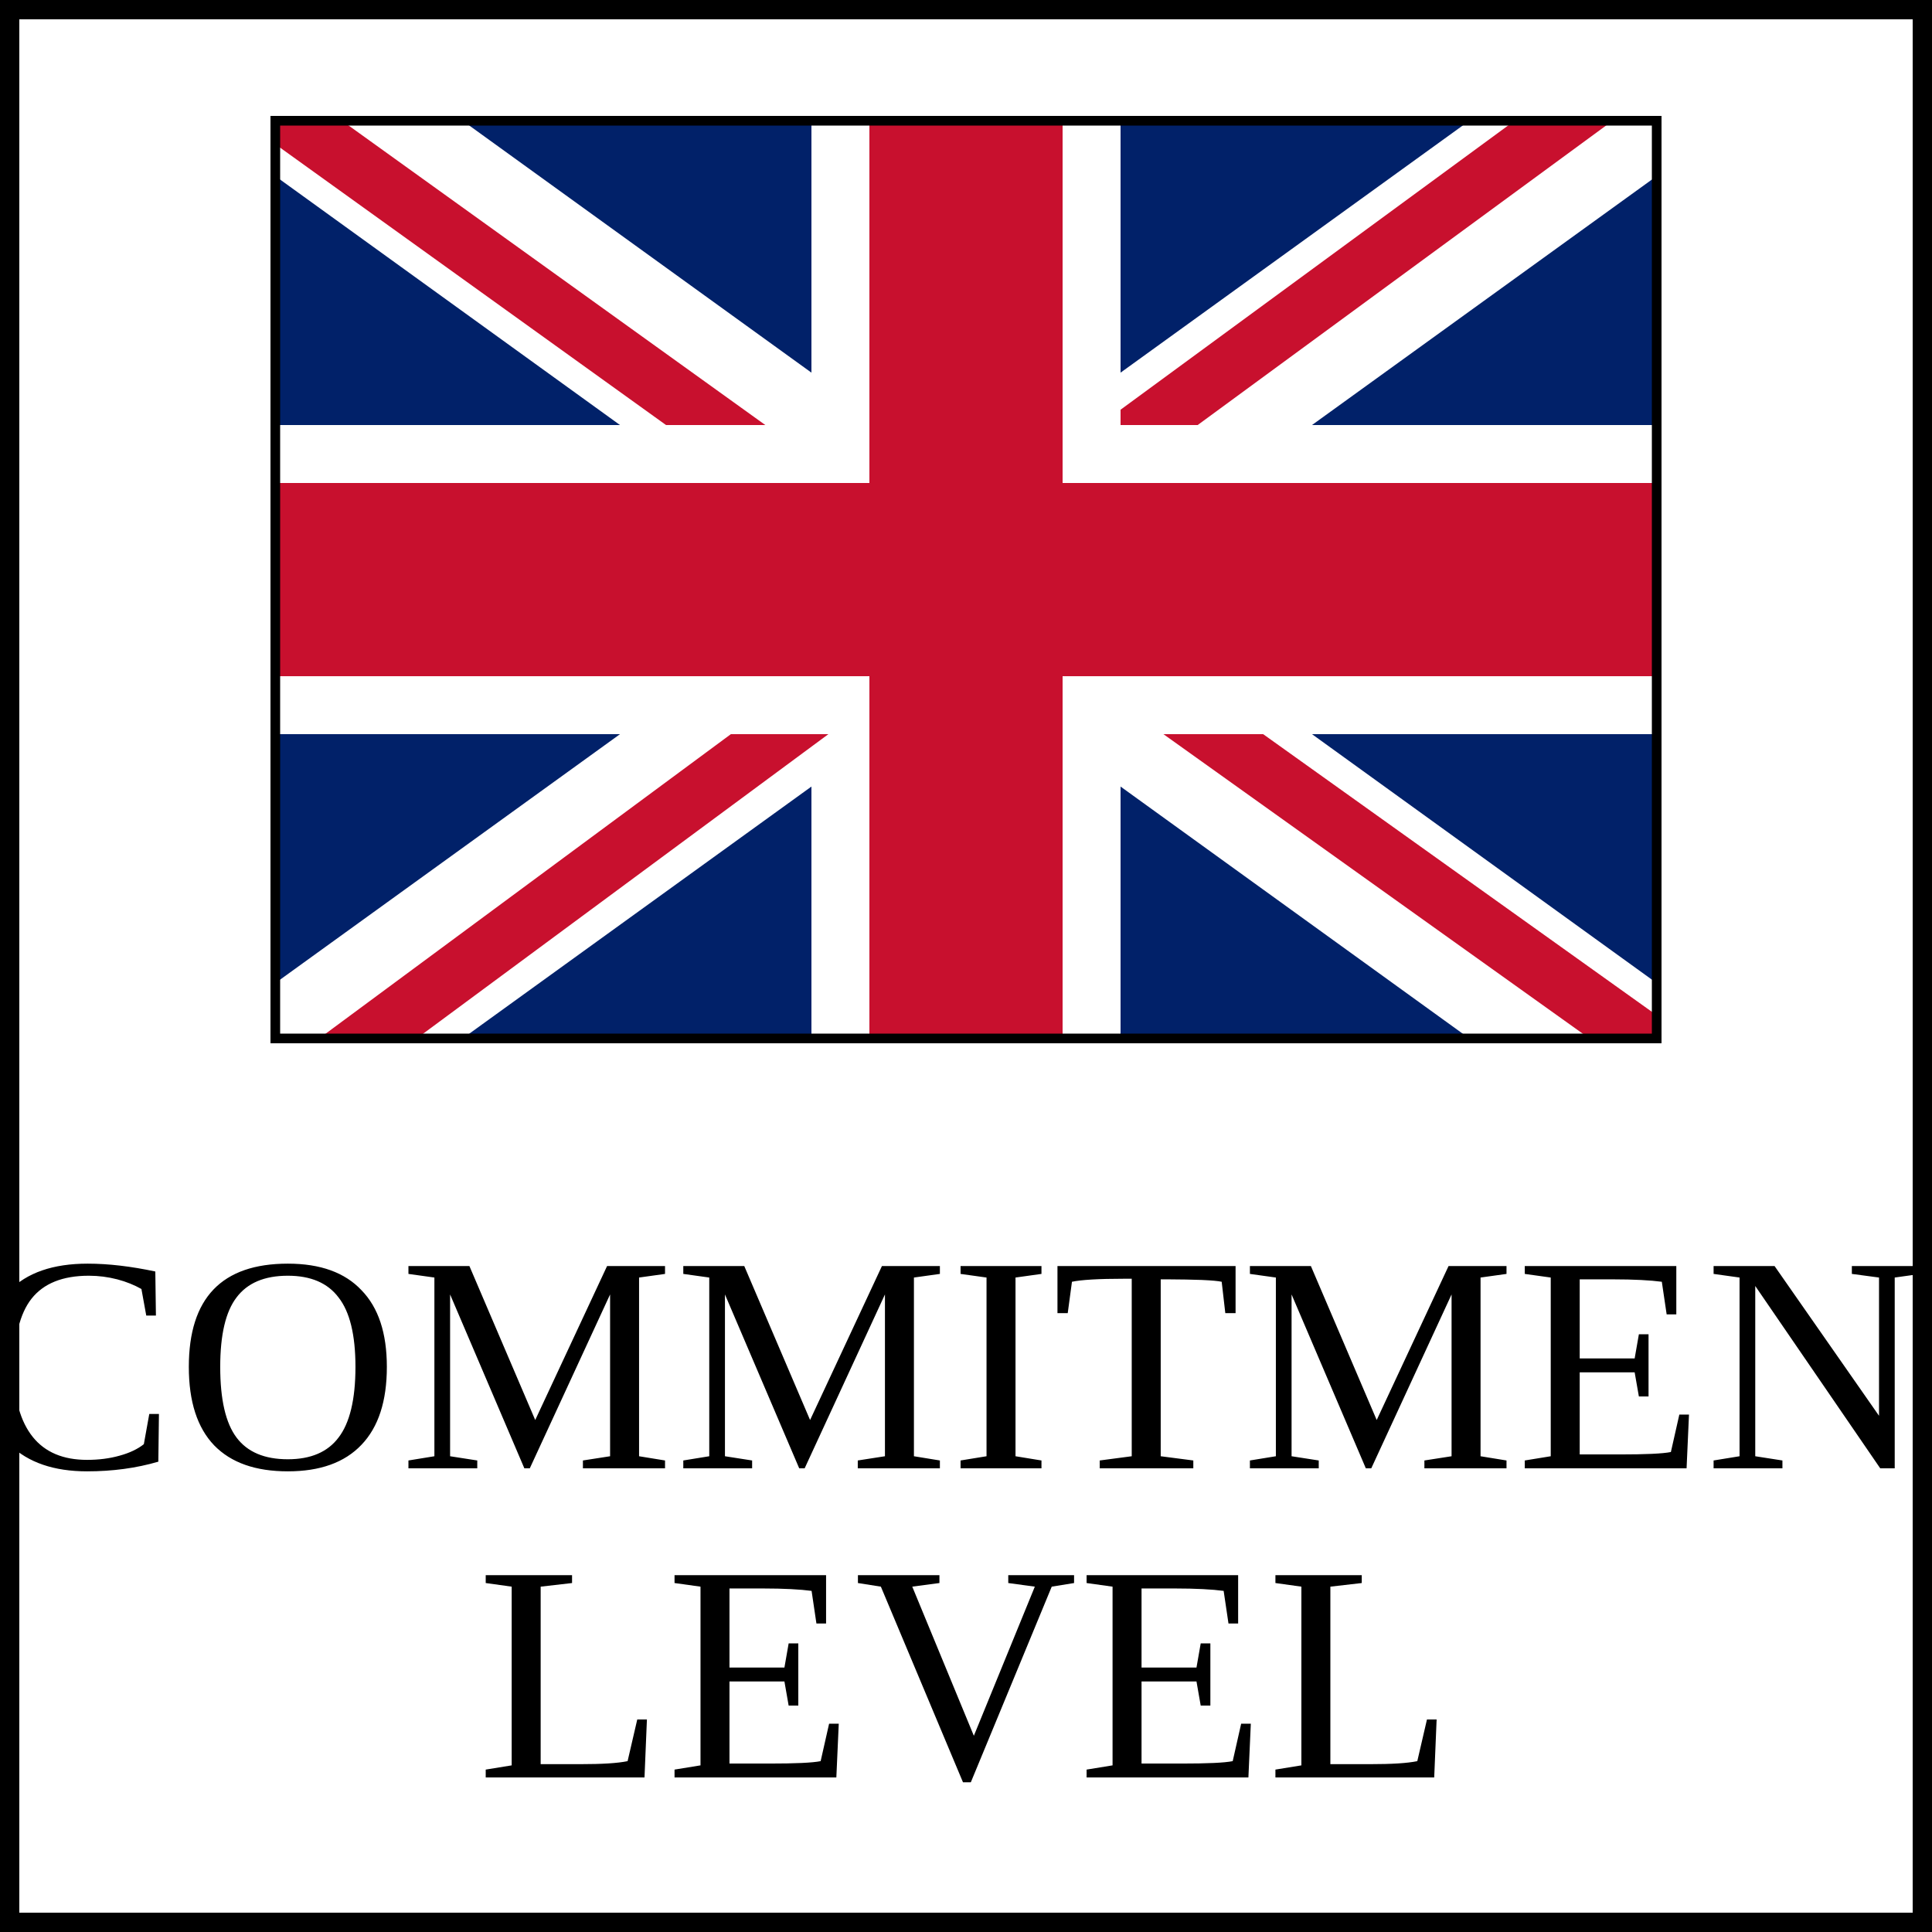
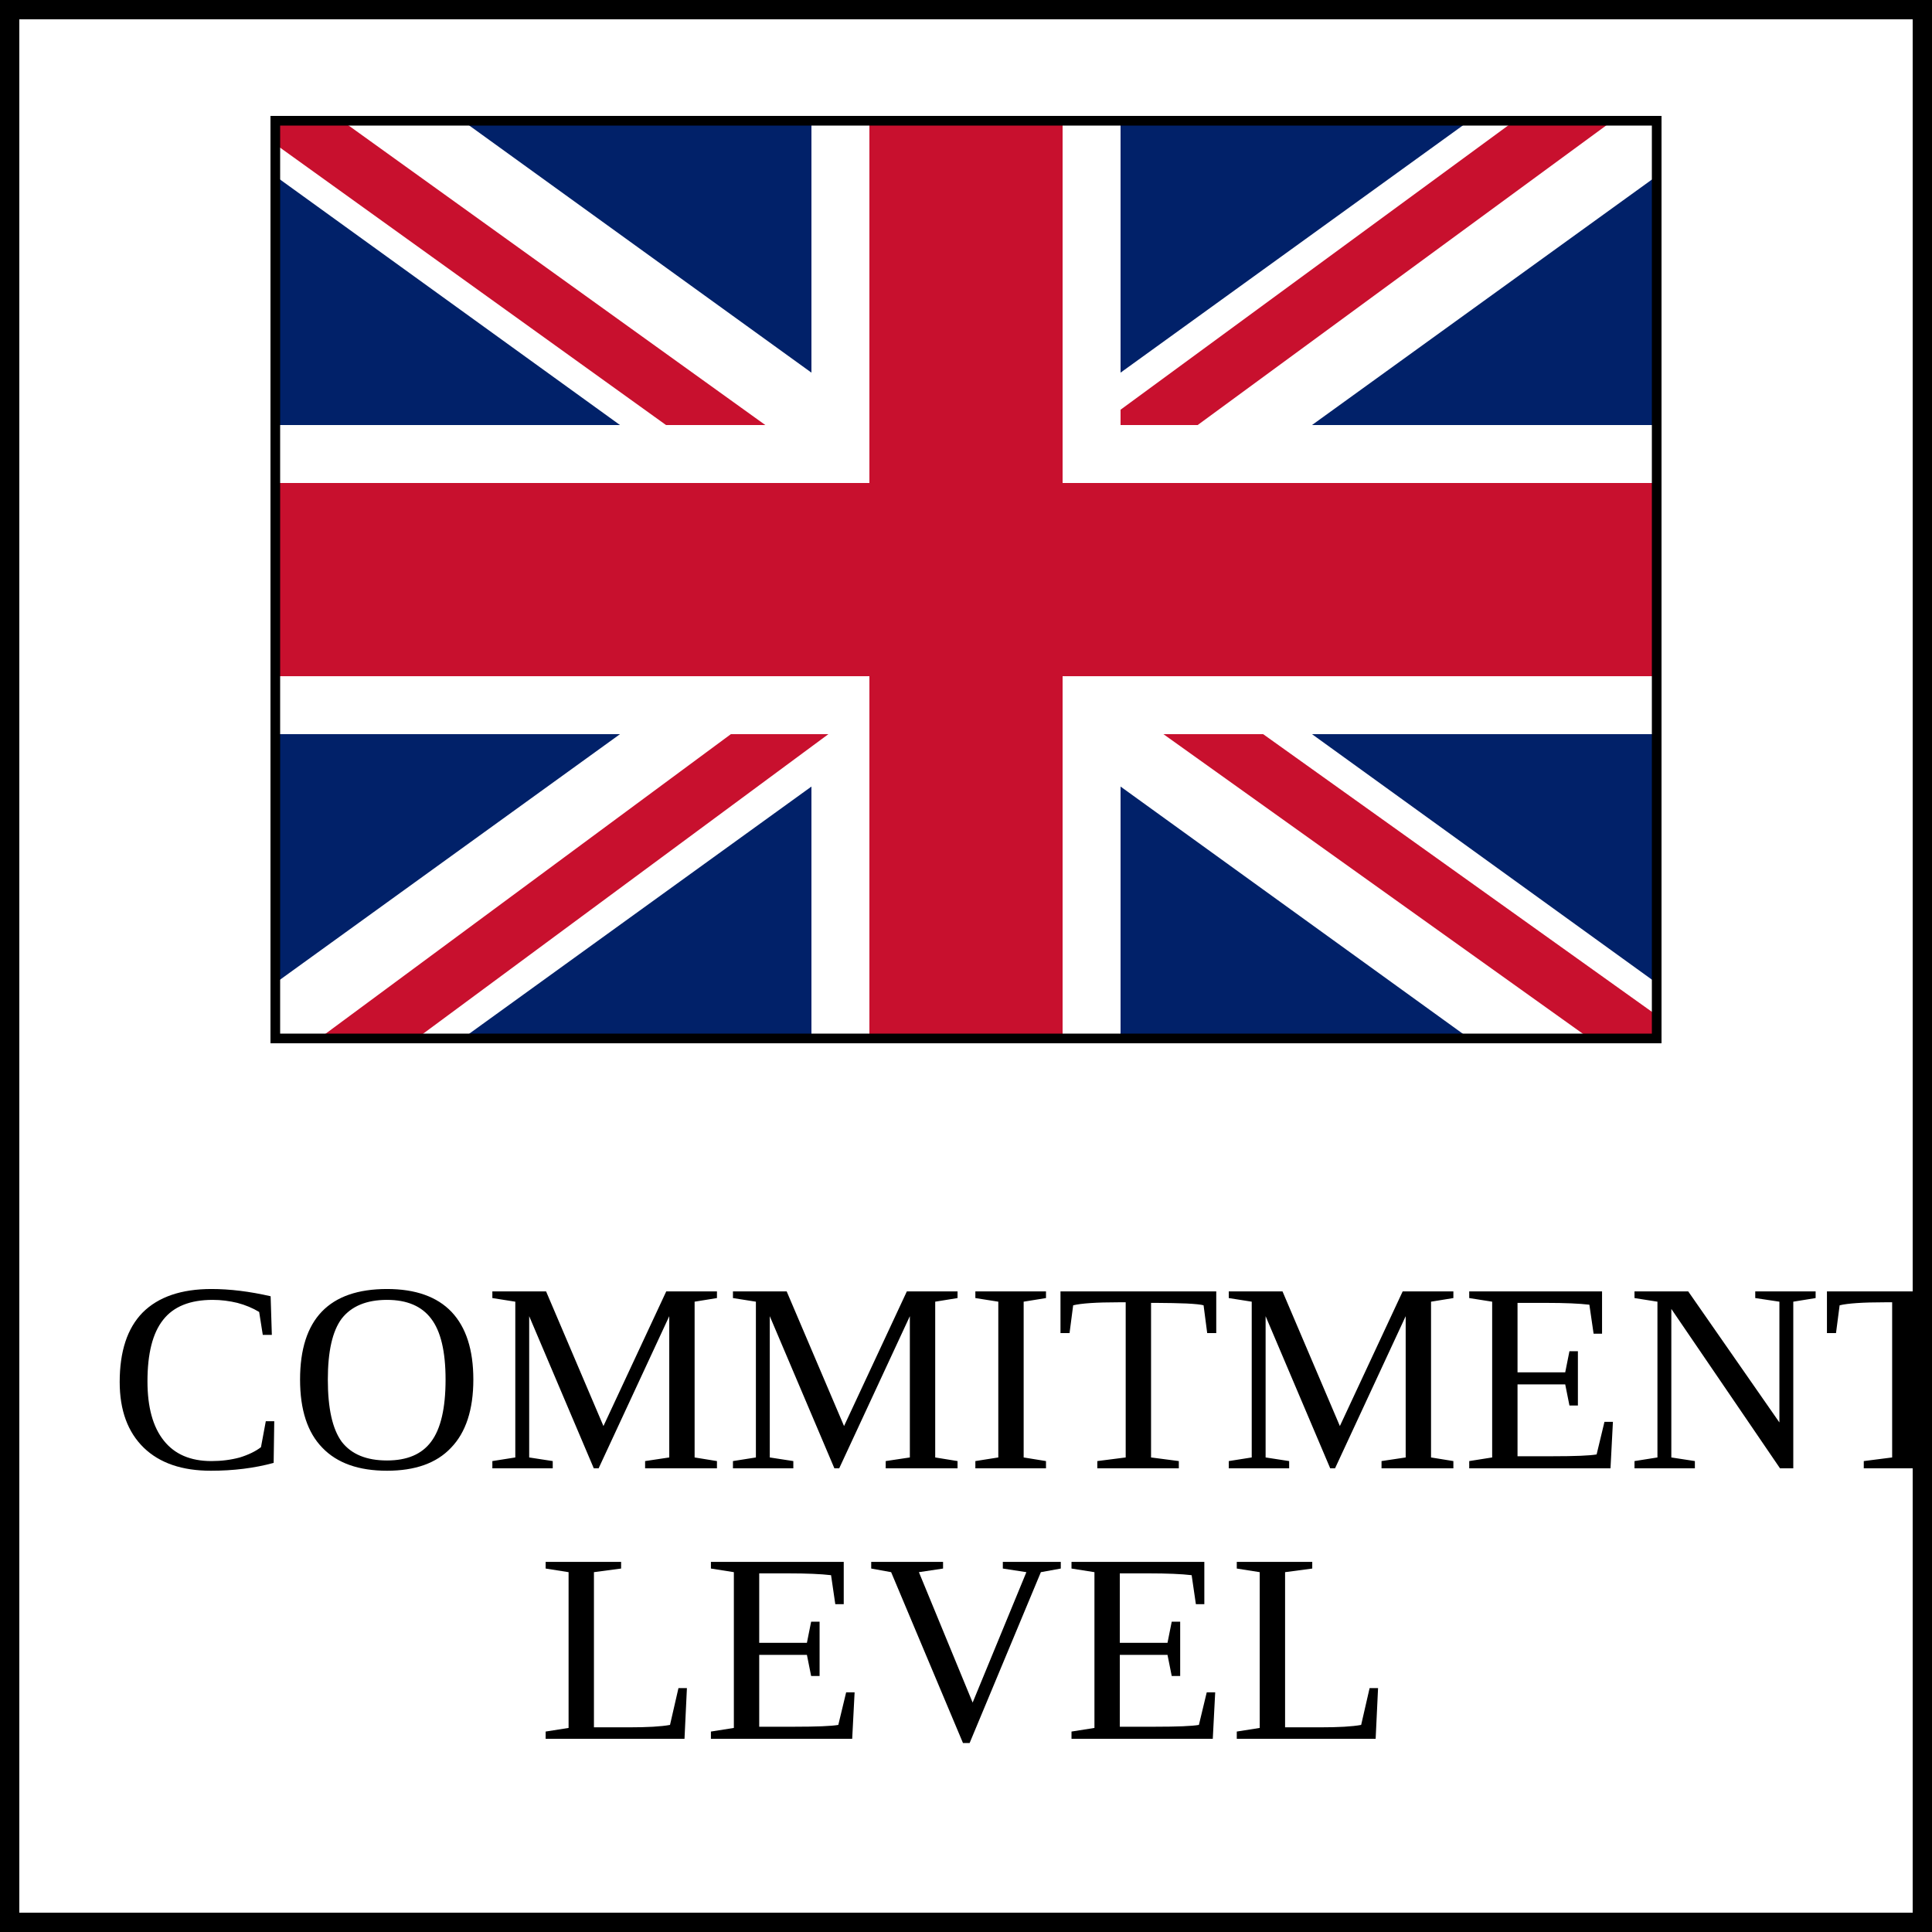
<svg xmlns="http://www.w3.org/2000/svg" xmlns:xlink="http://www.w3.org/1999/xlink" viewBox="0 0 50 50" width="50" height="50">
  <defs id="common">
    <g id="flag">
      <rect width="36" height="24" fill="#012169" />
      <line x1="0" y1="-1" x2="36" y2="25" stroke="white" stroke-width="4" />
      <line x1="-1" y1="-1" x2="15" y2="10.5" stroke="#C8102E" stroke-width="1.5" />
      <line x1="0" y1="25" x2="36" y2="-1" stroke="white" stroke-width="4" />
      <line x1="35" y1="-1" x2="20" y2="10" stroke="#C8102E" stroke-width="1.5" />
      <line x1="18" y1="0" x2="18" y2="24" stroke="white" stroke-width="8" />
      <line x1="1" y1="25" x2="24" y2="8" stroke="#C8102E" stroke-width="1.5" />
      <line x1="37" y1="25" x2="23" y2="15" stroke="#C8102E" stroke-width="1.5" />
      <line x1="0" y1="12" x2="36" y2="12" stroke="white" stroke-width="8" />
      <line x1="0" y1="12" x2="36" y2="12" stroke="#C8102E" stroke-width="5" />
      <line x1="18" y1="0" x2="18" y2="24" stroke="#C8102E" stroke-width="5" />
      <rect id="border" width="36" height="24" fill="none" stroke="black" stroke-width="0.5" />
      <clipPath id="clip">
        <use xlink:href="#border" />
      </clipPath>
    </g>
  </defs>
  <g id="marker">
    <rect width="50" height="50" fill="white" stroke="black" stroke-width="1" />
    <use xlink:href="#flag" x="7" y="3" clip-path="url(#clip)" />
-     <text y="38" text-anchor="middle" font-size="8" fill="black">
+     <text y="38" text-anchor="middle" font-size="7" fill="black">
      <tspan x="28">COMMITMENT</tspan>
      <tspan x="25" dy="1em">LEVEL</tspan>
    </text>
  </g>
</svg>
